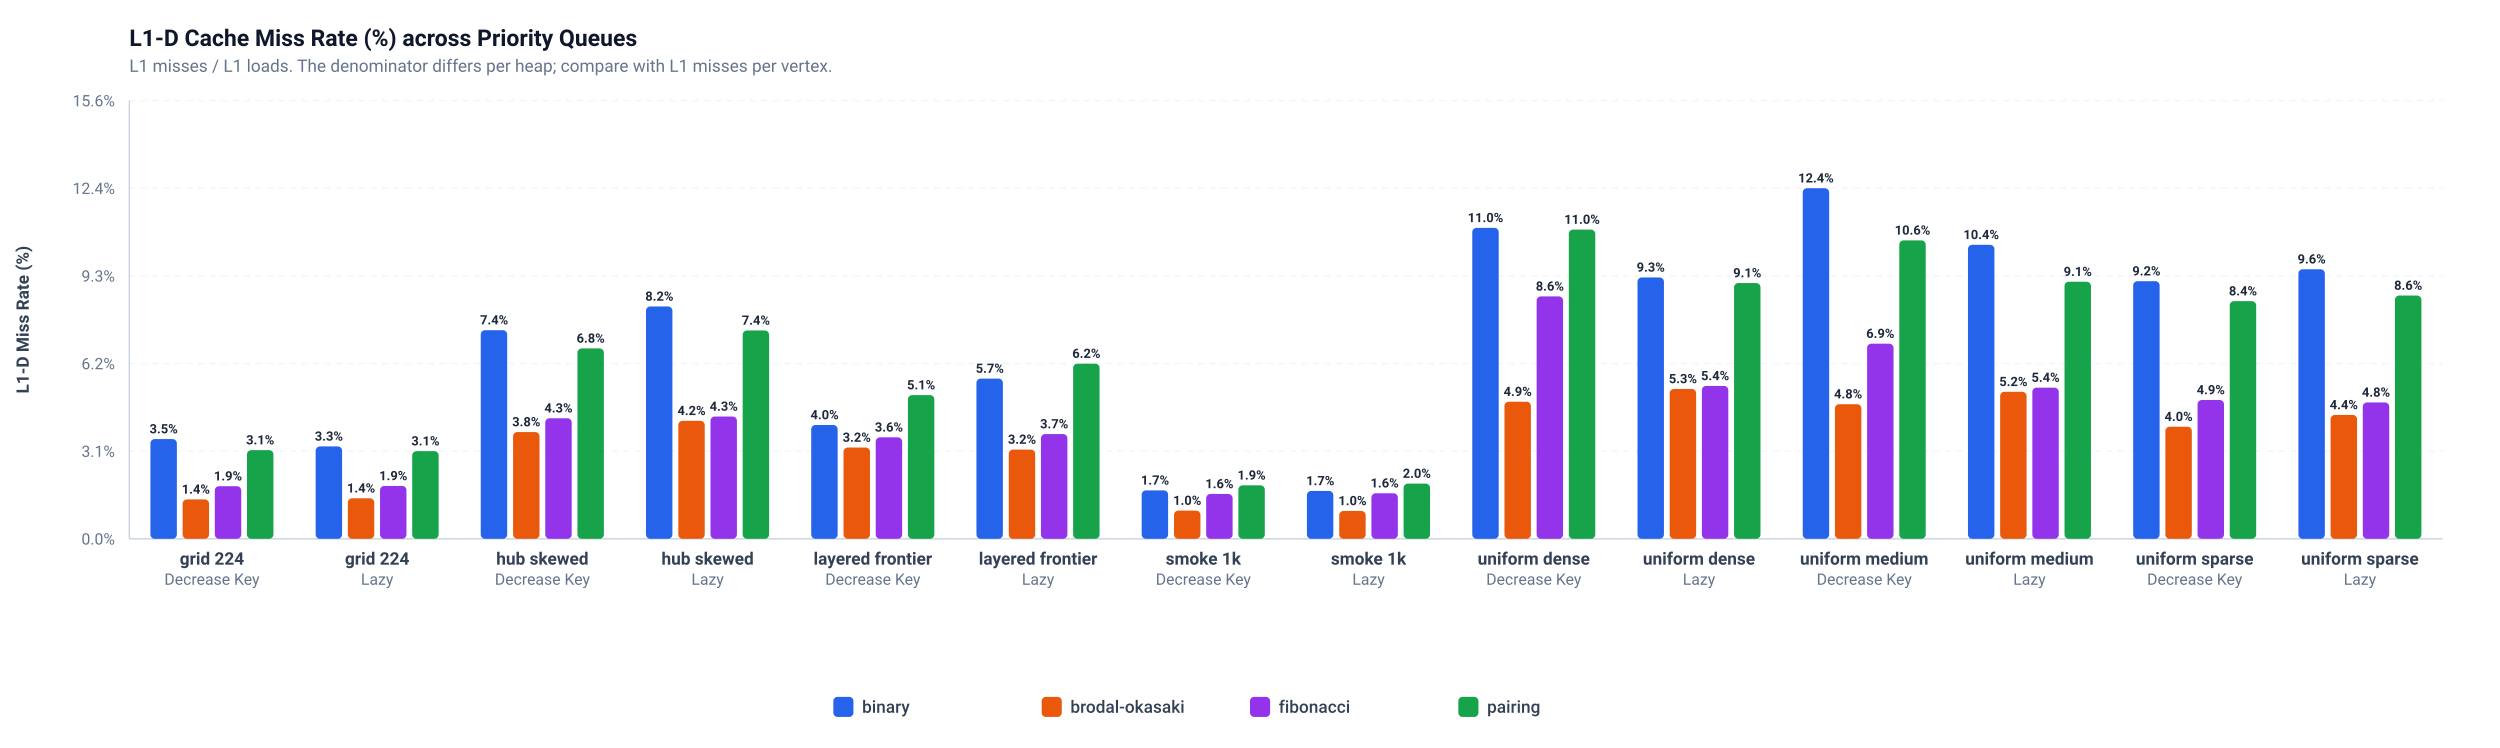
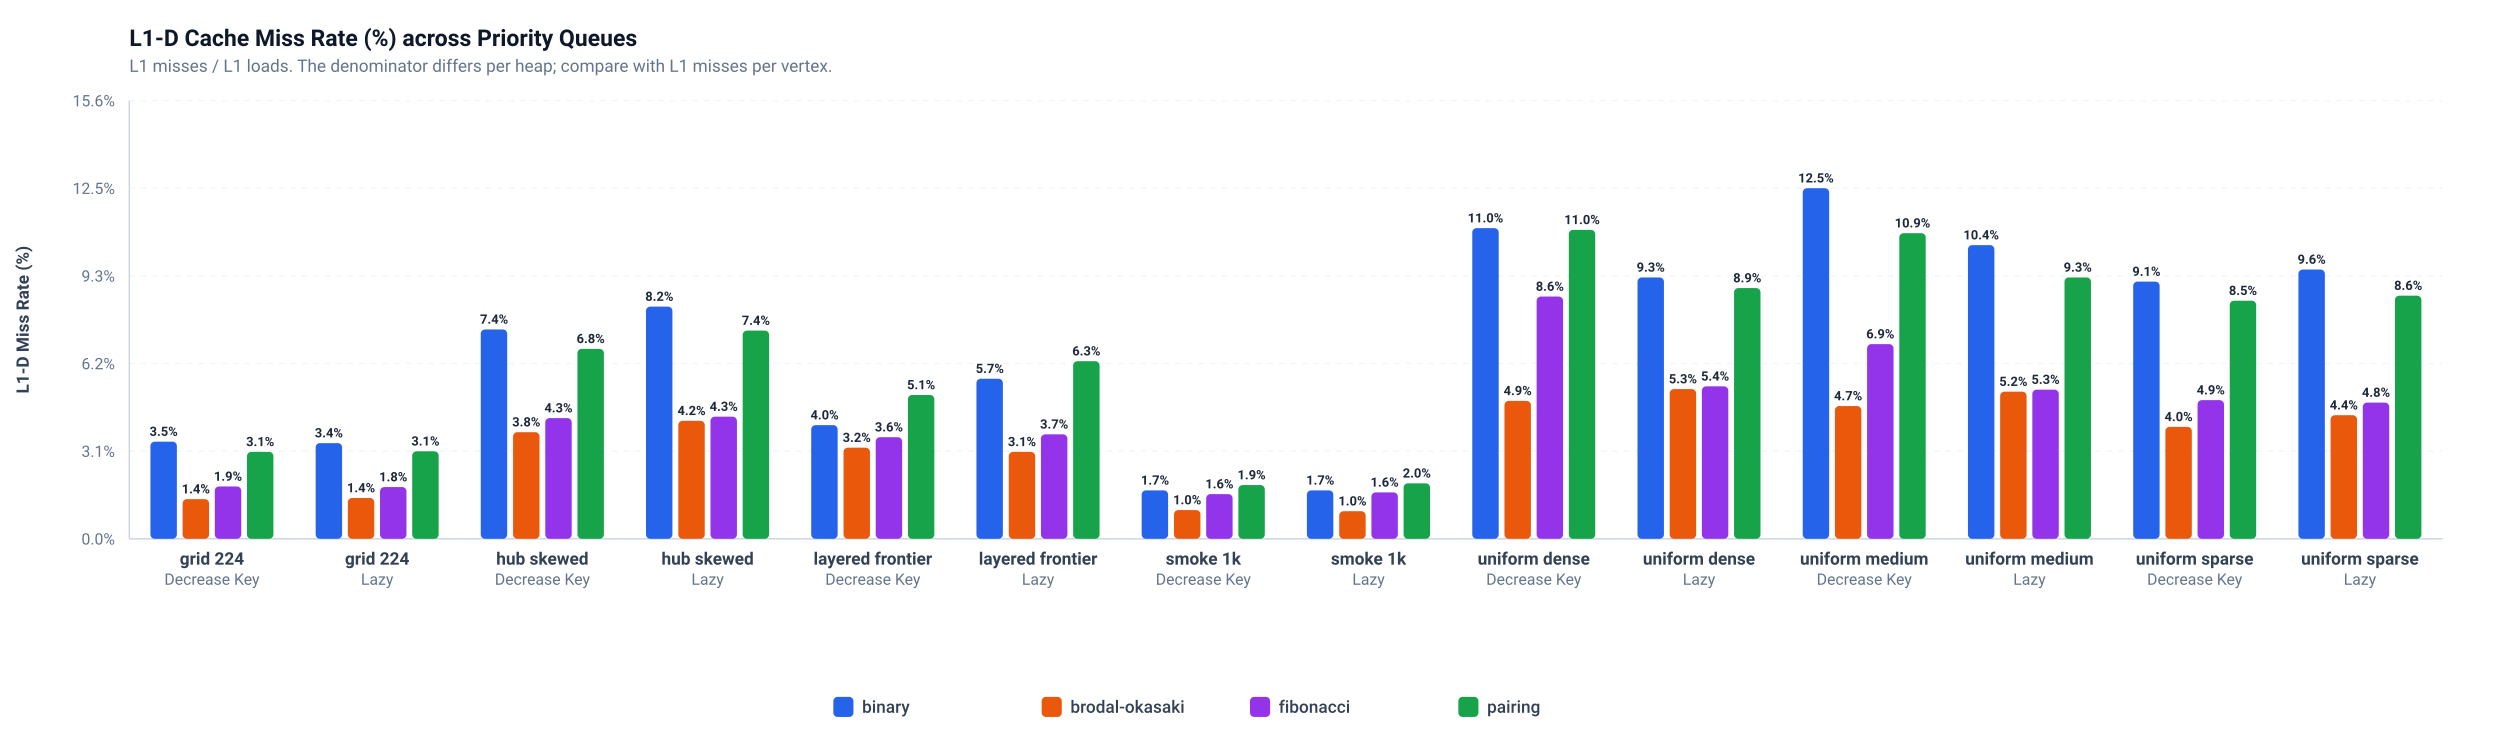
<svg xmlns="http://www.w3.org/2000/svg" viewBox="0 0 1740 520" width="1740" height="520" style="background-color: #ffffff; font-family: -apple-system, BlinkMacSystemFont, Segoe UI, Roboto, sans-serif;">
  <defs>
    <style>
    .axis { stroke: #CBD5E1; stroke-width: 1; }
    .grid { stroke: #F1F5F9; stroke-width: 1; stroke-dasharray: 4,4; }
    .baseline { stroke: #EF4444; stroke-width: 1.5; stroke-dasharray: 3,3; }
    .tick-label { font-size: 11px; fill: #64748B; }
    .axis-title { font-size: 12px; font-weight: 600; fill: #334155; }
    .chart-title { font-size: 16px; font-weight: 700; fill: #0F172A; }
    .chart-subtitle { font-size: 12px; fill: #64748B; }
    .bar-label { font-size: 9px; font-weight: 600; fill: #1E293B; text-anchor: middle; }
    .legend-text { font-size: 12px; fill: #334155; font-weight: 500; dominant-baseline: central; }
  </style>
  </defs>
  <text x="90" y="32" class="chart-title">L1-D Cache Miss Rate (%) across Priority Queues</text>
  <text x="90" y="50" class="chart-subtitle">L1 misses / L1 loads. The denominator differs per heap; compare with L1 misses per vertex.</text>
  <line x1="90" y1="375.0" x2="1700" y2="375.0" class="grid" />
  <text x="80" y="379.0" class="tick-label" text-anchor="end">0.0%</text>
  <line x1="90" y1="314.0" x2="1700" y2="314.0" class="grid" />
  <text x="80" y="318.0" class="tick-label" text-anchor="end">3.1%</text>
  <line x1="90" y1="253.0" x2="1700" y2="253.0" class="grid" />
  <text x="80" y="257.0" class="tick-label" text-anchor="end">6.2%</text>
  <line x1="90" y1="192.0" x2="1700" y2="192.0" class="grid" />
  <text x="80" y="196.0" class="tick-label" text-anchor="end">9.3%</text>
  <line x1="90" y1="131.0" x2="1700" y2="131.0" class="grid" />
-   <text x="80" y="135.0" class="tick-label" text-anchor="end">12.4%</text>
+   <text x="80" y="135.0" class="tick-label" text-anchor="end">12.5%</text>
  <line x1="90" y1="70.0" x2="1700" y2="70.0" class="grid" />
  <text x="80" y="74.0" class="tick-label" text-anchor="end">15.6%</text>
  <line x1="90" y1="70" x2="90" y2="375" class="axis" />
  <line x1="90" y1="375" x2="1700" y2="375" class="axis" />
  <text x="-222.5" y="20" class="axis-title" text-anchor="middle" transform="rotate(-90)">L1-D Miss Rate (%)</text>
  <text x="147.5" y="393" class="axis-title" font-size="10px" text-anchor="middle">grid 224</text>
  <text x="147.5" y="407" class="tick-label" font-size="10px" text-anchor="middle">Decrease Key</text>
-   <rect x="104.7" y="305.6" width="18.4" height="69.4" fill="#2563EB" rx="3" ry="3" />
-   <text x="113.9" y="301.6" class="bar-label">3.5%</text>
-   <rect x="127.1" y="347.6" width="18.4" height="27.4" fill="#EA580C" rx="3" ry="3" />
-   <text x="136.3" y="343.6" class="bar-label">1.4%</text>
-   <rect x="149.5" y="338.4" width="18.4" height="36.6" fill="#9333EA" rx="3" ry="3" />
-   <text x="158.7" y="334.4" class="bar-label">1.9%</text>
-   <rect x="171.9" y="313.3" width="18.4" height="61.7" fill="#16A34A" rx="3" ry="3" />
-   <text x="181.1" y="309.3" class="bar-label">3.1%</text>
+   <rect x="104.7" y="307.4" width="18.4" height="67.6" fill="#2563EB" rx="3" ry="3" />
+   <text x="113.9" y="303.4" class="bar-label">3.5%</text>
+   <rect x="127.1" y="347.4" width="18.4" height="27.6" fill="#EA580C" rx="3" ry="3" />
+   <text x="136.3" y="343.4" class="bar-label">1.4%</text>
+   <rect x="149.5" y="338.6" width="18.4" height="36.4" fill="#9333EA" rx="3" ry="3" />
+   <text x="158.7" y="334.6" class="bar-label">1.9%</text>
+   <rect x="171.9" y="314.5" width="18.4" height="60.5" fill="#16A34A" rx="3" ry="3" />
+   <text x="181.1" y="310.5" class="bar-label">3.1%</text>
  <text x="262.5" y="393" class="axis-title" font-size="10px" text-anchor="middle">grid 224</text>
  <text x="262.5" y="407" class="tick-label" font-size="10px" text-anchor="middle">Lazy</text>
-   <rect x="219.7" y="310.7" width="18.4" height="64.3" fill="#2563EB" rx="3" ry="3" />
-   <text x="228.9" y="306.7" class="bar-label">3.3%</text>
-   <rect x="242.1" y="346.8" width="18.4" height="28.2" fill="#EA580C" rx="3" ry="3" />
-   <text x="251.3" y="342.8" class="bar-label">1.4%</text>
-   <rect x="264.5" y="338.2" width="18.4" height="36.8" fill="#9333EA" rx="3" ry="3" />
-   <text x="273.7" y="334.2" class="bar-label">1.9%</text>
-   <rect x="286.9" y="314.0" width="18.4" height="61.0" fill="#16A34A" rx="3" ry="3" />
-   <text x="296.1" y="310.0" class="bar-label">3.1%</text>
+   <rect x="219.7" y="308.4" width="18.4" height="66.6" fill="#2563EB" rx="3" ry="3" />
+   <text x="228.9" y="304.4" class="bar-label">3.4%</text>
+   <rect x="242.1" y="346.6" width="18.4" height="28.4" fill="#EA580C" rx="3" ry="3" />
+   <text x="251.3" y="342.6" class="bar-label">1.4%</text>
+   <rect x="264.5" y="339.0" width="18.4" height="36.0" fill="#9333EA" rx="3" ry="3" />
+   <text x="273.7" y="335.0" class="bar-label">1.8%</text>
+   <rect x="286.9" y="314.1" width="18.4" height="60.9" fill="#16A34A" rx="3" ry="3" />
+   <text x="296.1" y="310.1" class="bar-label">3.1%</text>
  <text x="377.5" y="393" class="axis-title" font-size="10px" text-anchor="middle">hub skewed</text>
  <text x="377.5" y="407" class="tick-label" font-size="10px" text-anchor="middle">Decrease Key</text>
-   <rect x="334.6" y="229.8" width="18.4" height="145.2" fill="#2563EB" rx="3" ry="3" />
-   <text x="343.9" y="225.8" class="bar-label">7.4%</text>
-   <rect x="357.1" y="300.7" width="18.4" height="74.3" fill="#EA580C" rx="3" ry="3" />
-   <text x="366.3" y="296.7" class="bar-label">3.8%</text>
-   <rect x="379.5" y="291.1" width="18.4" height="83.9" fill="#9333EA" rx="3" ry="3" />
-   <text x="388.7" y="287.1" class="bar-label">4.3%</text>
-   <rect x="401.9" y="242.5" width="18.4" height="132.5" fill="#16A34A" rx="3" ry="3" />
-   <text x="411.1" y="238.5" class="bar-label">6.8%</text>
+   <rect x="334.6" y="229.3" width="18.4" height="145.7" fill="#2563EB" rx="3" ry="3" />
+   <text x="343.9" y="225.3" class="bar-label">7.4%</text>
+   <rect x="357.1" y="300.8" width="18.4" height="74.2" fill="#EA580C" rx="3" ry="3" />
+   <text x="366.3" y="296.8" class="bar-label">3.8%</text>
+   <rect x="379.5" y="291.0" width="18.4" height="84.0" fill="#9333EA" rx="3" ry="3" />
+   <text x="388.7" y="287.0" class="bar-label">4.3%</text>
+   <rect x="401.9" y="242.8" width="18.4" height="132.2" fill="#16A34A" rx="3" ry="3" />
+   <text x="411.1" y="238.8" class="bar-label">6.8%</text>
  <text x="492.5" y="393" class="axis-title" font-size="10px" text-anchor="middle">hub skewed</text>
  <text x="492.5" y="407" class="tick-label" font-size="10px" text-anchor="middle">Lazy</text>
-   <rect x="449.6" y="213.3" width="18.4" height="161.7" fill="#2563EB" rx="3" ry="3" />
-   <text x="458.9" y="209.3" class="bar-label">8.2%</text>
+   <rect x="449.6" y="213.4" width="18.4" height="161.6" fill="#2563EB" rx="3" ry="3" />
+   <text x="458.9" y="209.4" class="bar-label">8.2%</text>
  <rect x="472.1" y="292.9" width="18.4" height="82.1" fill="#EA580C" rx="3" ry="3" />
  <text x="481.3" y="288.9" class="bar-label">4.2%</text>
-   <rect x="494.5" y="289.9" width="18.4" height="85.1" fill="#9333EA" rx="3" ry="3" />
-   <text x="503.7" y="285.9" class="bar-label">4.3%</text>
-   <rect x="516.9" y="230.0" width="18.4" height="145.0" fill="#16A34A" rx="3" ry="3" />
-   <text x="526.1" y="226.0" class="bar-label">7.4%</text>
+   <rect x="494.5" y="290.0" width="18.4" height="85.0" fill="#9333EA" rx="3" ry="3" />
+   <text x="503.7" y="286.0" class="bar-label">4.3%</text>
+   <rect x="516.9" y="230.1" width="18.4" height="144.9" fill="#16A34A" rx="3" ry="3" />
+   <text x="526.1" y="226.1" class="bar-label">7.4%</text>
  <text x="607.5" y="393" class="axis-title" font-size="10px" text-anchor="middle">layered frontier</text>
  <text x="607.5" y="407" class="tick-label" font-size="10px" text-anchor="middle">Decrease Key</text>
-   <rect x="564.6" y="295.8" width="18.4" height="79.2" fill="#2563EB" rx="3" ry="3" />
-   <text x="573.9" y="291.8" class="bar-label">4.0%</text>
-   <rect x="587.1" y="311.5" width="18.4" height="63.5" fill="#EA580C" rx="3" ry="3" />
-   <text x="596.3" y="307.5" class="bar-label">3.2%</text>
-   <rect x="609.5" y="304.4" width="18.4" height="70.6" fill="#9333EA" rx="3" ry="3" />
-   <text x="618.7" y="300.4" class="bar-label">3.6%</text>
-   <rect x="631.9" y="275.0" width="18.4" height="100.0" fill="#16A34A" rx="3" ry="3" />
-   <text x="641.1" y="271.0" class="bar-label">5.1%</text>
+   <rect x="564.6" y="295.9" width="18.4" height="79.1" fill="#2563EB" rx="3" ry="3" />
+   <text x="573.9" y="291.9" class="bar-label">4.0%</text>
+   <rect x="587.1" y="311.6" width="18.4" height="63.4" fill="#EA580C" rx="3" ry="3" />
+   <text x="596.3" y="307.6" class="bar-label">3.2%</text>
+   <rect x="609.5" y="304.3" width="18.4" height="70.7" fill="#9333EA" rx="3" ry="3" />
+   <text x="618.7" y="300.3" class="bar-label">3.6%</text>
+   <rect x="631.9" y="274.9" width="18.4" height="100.1" fill="#16A34A" rx="3" ry="3" />
+   <text x="641.1" y="270.9" class="bar-label">5.1%</text>
  <text x="722.5" y="393" class="axis-title" font-size="10px" text-anchor="middle">layered frontier</text>
  <text x="722.5" y="407" class="tick-label" font-size="10px" text-anchor="middle">Lazy</text>
-   <rect x="679.6" y="263.5" width="18.4" height="111.5" fill="#2563EB" rx="3" ry="3" />
-   <text x="688.9" y="259.5" class="bar-label">5.7%</text>
-   <rect x="702.1" y="312.9" width="18.4" height="62.1" fill="#EA580C" rx="3" ry="3" />
-   <text x="711.3" y="308.9" class="bar-label">3.2%</text>
-   <rect x="724.5" y="302.1" width="18.4" height="72.9" fill="#9333EA" rx="3" ry="3" />
-   <text x="733.7" y="298.1" class="bar-label">3.7%</text>
-   <rect x="746.9" y="253.1" width="18.4" height="121.9" fill="#16A34A" rx="3" ry="3" />
-   <text x="756.1" y="249.1" class="bar-label">6.2%</text>
+   <rect x="679.6" y="263.6" width="18.4" height="111.4" fill="#2563EB" rx="3" ry="3" />
+   <text x="688.9" y="259.6" class="bar-label">5.7%</text>
+   <rect x="702.1" y="314.5" width="18.4" height="60.5" fill="#EA580C" rx="3" ry="3" />
+   <text x="711.3" y="310.5" class="bar-label">3.1%</text>
+   <rect x="724.5" y="302.3" width="18.4" height="72.7" fill="#9333EA" rx="3" ry="3" />
+   <text x="733.7" y="298.3" class="bar-label">3.7%</text>
+   <rect x="746.9" y="251.4" width="18.4" height="123.6" fill="#16A34A" rx="3" ry="3" />
+   <text x="756.1" y="247.4" class="bar-label">6.3%</text>
  <text x="837.5" y="393" class="axis-title" font-size="10px" text-anchor="middle">smoke 1k</text>
  <text x="837.5" y="407" class="tick-label" font-size="10px" text-anchor="middle">Decrease Key</text>
  <rect x="794.6" y="341.3" width="18.4" height="33.7" fill="#2563EB" rx="3" ry="3" />
  <text x="803.9" y="337.3" class="bar-label">1.7%</text>
-   <rect x="817.1" y="355.4" width="18.4" height="19.6" fill="#EA580C" rx="3" ry="3" />
-   <text x="826.3" y="351.4" class="bar-label">1.0%</text>
-   <rect x="839.5" y="343.8" width="18.4" height="31.2" fill="#9333EA" rx="3" ry="3" />
-   <text x="848.7" y="339.8" class="bar-label">1.6%</text>
-   <rect x="861.9" y="337.8" width="18.4" height="37.2" fill="#16A34A" rx="3" ry="3" />
-   <text x="871.1" y="333.8" class="bar-label">1.9%</text>
+   <rect x="817.1" y="355.0" width="18.4" height="20.0" fill="#EA580C" rx="3" ry="3" />
+   <text x="826.3" y="351.0" class="bar-label">1.0%</text>
+   <rect x="839.5" y="343.9" width="18.4" height="31.1" fill="#9333EA" rx="3" ry="3" />
+   <text x="848.7" y="339.9" class="bar-label">1.6%</text>
+   <rect x="861.9" y="337.6" width="18.4" height="37.4" fill="#16A34A" rx="3" ry="3" />
+   <text x="871.1" y="333.6" class="bar-label">1.9%</text>
  <text x="952.5" y="393" class="axis-title" font-size="10px" text-anchor="middle">smoke 1k</text>
  <text x="952.5" y="407" class="tick-label" font-size="10px" text-anchor="middle">Lazy</text>
-   <rect x="909.6" y="341.7" width="18.4" height="33.3" fill="#2563EB" rx="3" ry="3" />
-   <text x="918.9" y="337.7" class="bar-label">1.7%</text>
-   <rect x="932.1" y="355.6" width="18.4" height="19.4" fill="#EA580C" rx="3" ry="3" />
-   <text x="941.3" y="351.6" class="bar-label">1.0%</text>
-   <rect x="954.5" y="343.3" width="18.4" height="31.7" fill="#9333EA" rx="3" ry="3" />
-   <text x="963.7" y="339.3" class="bar-label">1.6%</text>
-   <rect x="976.9" y="336.6" width="18.4" height="38.4" fill="#16A34A" rx="3" ry="3" />
-   <text x="986.1" y="332.6" class="bar-label">2.0%</text>
+   <rect x="909.6" y="341.3" width="18.4" height="33.7" fill="#2563EB" rx="3" ry="3" />
+   <text x="918.9" y="337.3" class="bar-label">1.7%</text>
+   <rect x="932.1" y="355.8" width="18.4" height="19.2" fill="#EA580C" rx="3" ry="3" />
+   <text x="941.3" y="351.8" class="bar-label">1.0%</text>
+   <rect x="954.5" y="342.7" width="18.4" height="32.3" fill="#9333EA" rx="3" ry="3" />
+   <text x="963.7" y="338.7" class="bar-label">1.6%</text>
+   <rect x="976.9" y="336.4" width="18.4" height="38.6" fill="#16A34A" rx="3" ry="3" />
+   <text x="986.1" y="332.4" class="bar-label">2.0%</text>
  <text x="1067.5" y="393" class="axis-title" font-size="10px" text-anchor="middle">uniform dense</text>
  <text x="1067.5" y="407" class="tick-label" font-size="10px" text-anchor="middle">Decrease Key</text>
-   <rect x="1024.7" y="158.6" width="18.4" height="216.4" fill="#2563EB" rx="3" ry="3" />
-   <text x="1033.9" y="154.6" class="bar-label">11.0%</text>
-   <rect x="1047.1" y="279.6" width="18.4" height="95.4" fill="#EA580C" rx="3" ry="3" />
-   <text x="1056.3" y="275.6" class="bar-label">4.9%</text>
-   <rect x="1069.5" y="206.3" width="18.4" height="168.7" fill="#9333EA" rx="3" ry="3" />
-   <text x="1078.7" y="202.3" class="bar-label">8.6%</text>
-   <rect x="1091.9" y="159.8" width="18.4" height="215.2" fill="#16A34A" rx="3" ry="3" />
-   <text x="1101.1" y="155.8" class="bar-label">11.0%</text>
+   <rect x="1024.7" y="158.8" width="18.4" height="216.2" fill="#2563EB" rx="3" ry="3" />
+   <text x="1033.9" y="154.8" class="bar-label">11.0%</text>
+   <rect x="1047.1" y="279.0" width="18.4" height="96.0" fill="#EA580C" rx="3" ry="3" />
+   <text x="1056.3" y="275.0" class="bar-label">4.9%</text>
+   <rect x="1069.5" y="206.4" width="18.4" height="168.6" fill="#9333EA" rx="3" ry="3" />
+   <text x="1078.7" y="202.4" class="bar-label">8.6%</text>
+   <rect x="1091.9" y="160.0" width="18.4" height="215.0" fill="#16A34A" rx="3" ry="3" />
+   <text x="1101.1" y="156.0" class="bar-label">11.0%</text>
  <text x="1182.5" y="393" class="axis-title" font-size="10px" text-anchor="middle">uniform dense</text>
  <text x="1182.5" y="407" class="tick-label" font-size="10px" text-anchor="middle">Lazy</text>
  <rect x="1139.7" y="193.1" width="18.4" height="181.9" fill="#2563EB" rx="3" ry="3" />
  <text x="1148.9" y="189.1" class="bar-label">9.3%</text>
-   <rect x="1162.1" y="270.7" width="18.4" height="104.3" fill="#EA580C" rx="3" ry="3" />
-   <text x="1171.3" y="266.7" class="bar-label">5.3%</text>
-   <rect x="1184.5" y="268.6" width="18.4" height="106.4" fill="#9333EA" rx="3" ry="3" />
-   <text x="1193.7" y="264.6" class="bar-label">5.4%</text>
-   <rect x="1206.9" y="197.0" width="18.4" height="178.0" fill="#16A34A" rx="3" ry="3" />
-   <text x="1216.1" y="193.0" class="bar-label">9.1%</text>
+   <rect x="1162.1" y="270.8" width="18.4" height="104.2" fill="#EA580C" rx="3" ry="3" />
+   <text x="1171.3" y="266.8" class="bar-label">5.3%</text>
+   <rect x="1184.5" y="268.9" width="18.4" height="106.1" fill="#9333EA" rx="3" ry="3" />
+   <text x="1193.7" y="264.9" class="bar-label">5.4%</text>
+   <rect x="1206.9" y="200.5" width="18.4" height="174.5" fill="#16A34A" rx="3" ry="3" />
+   <text x="1216.1" y="196.5" class="bar-label">8.9%</text>
  <text x="1297.5" y="393" class="axis-title" font-size="10px" text-anchor="middle">uniform medium</text>
  <text x="1297.5" y="407" class="tick-label" font-size="10px" text-anchor="middle">Decrease Key</text>
  <rect x="1254.7" y="131.0" width="18.4" height="244.0" fill="#2563EB" rx="3" ry="3" />
-   <text x="1263.9" y="127.0" class="bar-label">12.4%</text>
-   <rect x="1277.1" y="281.3" width="18.4" height="93.7" fill="#EA580C" rx="3" ry="3" />
-   <text x="1286.3" y="277.3" class="bar-label">4.8%</text>
-   <rect x="1299.5" y="239.2" width="18.4" height="135.8" fill="#9333EA" rx="3" ry="3" />
-   <text x="1308.7" y="235.2" class="bar-label">6.9%</text>
-   <rect x="1321.9" y="167.3" width="18.4" height="207.7" fill="#16A34A" rx="3" ry="3" />
-   <text x="1331.1" y="163.3" class="bar-label">10.6%</text>
+   <text x="1263.9" y="127.0" class="bar-label">12.5%</text>
+   <rect x="1277.1" y="282.6" width="18.4" height="92.4" fill="#EA580C" rx="3" ry="3" />
+   <text x="1286.3" y="278.6" class="bar-label">4.7%</text>
+   <rect x="1299.5" y="239.5" width="18.4" height="135.5" fill="#9333EA" rx="3" ry="3" />
+   <text x="1308.7" y="235.5" class="bar-label">6.9%</text>
+   <rect x="1321.9" y="162.3" width="18.4" height="212.7" fill="#16A34A" rx="3" ry="3" />
+   <text x="1331.1" y="158.3" class="bar-label">10.9%</text>
  <text x="1412.5" y="393" class="axis-title" font-size="10px" text-anchor="middle">uniform medium</text>
  <text x="1412.5" y="407" class="tick-label" font-size="10px" text-anchor="middle">Lazy</text>
-   <rect x="1369.7" y="170.4" width="18.4" height="204.6" fill="#2563EB" rx="3" ry="3" />
-   <text x="1378.9" y="166.4" class="bar-label">10.4%</text>
-   <rect x="1392.1" y="272.7" width="18.4" height="102.3" fill="#EA580C" rx="3" ry="3" />
-   <text x="1401.3" y="268.7" class="bar-label">5.2%</text>
-   <rect x="1414.5" y="269.8" width="18.4" height="105.2" fill="#9333EA" rx="3" ry="3" />
-   <text x="1423.7" y="265.8" class="bar-label">5.4%</text>
-   <rect x="1436.9" y="196.1" width="18.4" height="178.9" fill="#16A34A" rx="3" ry="3" />
-   <text x="1446.1" y="192.1" class="bar-label">9.1%</text>
+   <rect x="1369.7" y="170.6" width="18.4" height="204.4" fill="#2563EB" rx="3" ry="3" />
+   <text x="1378.9" y="166.6" class="bar-label">10.4%</text>
+   <rect x="1392.1" y="272.6" width="18.4" height="102.4" fill="#EA580C" rx="3" ry="3" />
+   <text x="1401.3" y="268.6" class="bar-label">5.2%</text>
+   <rect x="1414.5" y="271.2" width="18.4" height="103.8" fill="#9333EA" rx="3" ry="3" />
+   <text x="1423.7" y="267.2" class="bar-label">5.3%</text>
+   <rect x="1436.9" y="193.1" width="18.4" height="181.9" fill="#16A34A" rx="3" ry="3" />
+   <text x="1446.1" y="189.1" class="bar-label">9.3%</text>
  <text x="1527.5" y="393" class="axis-title" font-size="10px" text-anchor="middle">uniform sparse</text>
  <text x="1527.5" y="407" class="tick-label" font-size="10px" text-anchor="middle">Decrease Key</text>
-   <rect x="1484.7" y="195.7" width="18.4" height="179.3" fill="#2563EB" rx="3" ry="3" />
-   <text x="1493.9" y="191.7" class="bar-label">9.2%</text>
-   <rect x="1507.1" y="297.0" width="18.4" height="78.0" fill="#EA580C" rx="3" ry="3" />
-   <text x="1516.3" y="293.0" class="bar-label">4.0%</text>
-   <rect x="1529.5" y="278.4" width="18.4" height="96.6" fill="#9333EA" rx="3" ry="3" />
-   <text x="1538.7" y="274.4" class="bar-label">4.9%</text>
-   <rect x="1551.9" y="209.6" width="18.4" height="165.4" fill="#16A34A" rx="3" ry="3" />
-   <text x="1561.1" y="205.6" class="bar-label">8.4%</text>
+   <rect x="1484.7" y="196.0" width="18.4" height="179.0" fill="#2563EB" rx="3" ry="3" />
+   <text x="1493.9" y="192.0" class="bar-label">9.1%</text>
+   <rect x="1507.1" y="297.1" width="18.4" height="77.9" fill="#EA580C" rx="3" ry="3" />
+   <text x="1516.3" y="293.1" class="bar-label">4.0%</text>
+   <rect x="1529.5" y="278.5" width="18.4" height="96.5" fill="#9333EA" rx="3" ry="3" />
+   <text x="1538.7" y="274.5" class="bar-label">4.9%</text>
+   <rect x="1551.9" y="209.3" width="18.4" height="165.7" fill="#16A34A" rx="3" ry="3" />
+   <text x="1561.1" y="205.3" class="bar-label">8.5%</text>
  <text x="1642.5" y="393" class="axis-title" font-size="10px" text-anchor="middle">uniform sparse</text>
  <text x="1642.5" y="407" class="tick-label" font-size="10px" text-anchor="middle">Lazy</text>
-   <rect x="1599.7" y="187.4" width="18.4" height="187.6" fill="#2563EB" rx="3" ry="3" />
-   <text x="1608.9" y="183.4" class="bar-label">9.6%</text>
-   <rect x="1622.1" y="288.8" width="18.4" height="86.2" fill="#EA580C" rx="3" ry="3" />
-   <text x="1631.3" y="284.8" class="bar-label">4.4%</text>
-   <rect x="1644.5" y="280.1" width="18.4" height="94.9" fill="#9333EA" rx="3" ry="3" />
-   <text x="1653.7" y="276.1" class="bar-label">4.8%</text>
-   <rect x="1666.9" y="205.7" width="18.4" height="169.3" fill="#16A34A" rx="3" ry="3" />
-   <text x="1676.1" y="201.7" class="bar-label">8.6%</text>
+   <rect x="1599.7" y="187.6" width="18.4" height="187.4" fill="#2563EB" rx="3" ry="3" />
+   <text x="1608.9" y="183.6" class="bar-label">9.6%</text>
+   <rect x="1622.1" y="289.0" width="18.4" height="86.0" fill="#EA580C" rx="3" ry="3" />
+   <text x="1631.3" y="285.0" class="bar-label">4.4%</text>
+   <rect x="1644.5" y="280.2" width="18.4" height="94.8" fill="#9333EA" rx="3" ry="3" />
+   <text x="1653.7" y="276.2" class="bar-label">4.8%</text>
+   <rect x="1666.9" y="205.8" width="18.4" height="169.2" fill="#16A34A" rx="3" ry="3" />
+   <text x="1676.1" y="201.8" class="bar-label">8.6%</text>
  <rect x="580.0" y="485.0" width="14" height="14" fill="#2563EB" rx="3" ry="3" />
  <text x="600.0" y="492.0" class="legend-text">binary</text>
  <rect x="725.0" y="485.0" width="14" height="14" fill="#EA580C" rx="3" ry="3" />
  <text x="745.0" y="492.0" class="legend-text">brodal-okasaki</text>
  <rect x="870.0" y="485.0" width="14" height="14" fill="#9333EA" rx="3" ry="3" />
  <text x="890.0" y="492.0" class="legend-text">fibonacci</text>
  <rect x="1015.0" y="485.0" width="14" height="14" fill="#16A34A" rx="3" ry="3" />
  <text x="1035.0" y="492.0" class="legend-text">pairing</text>
</svg>
